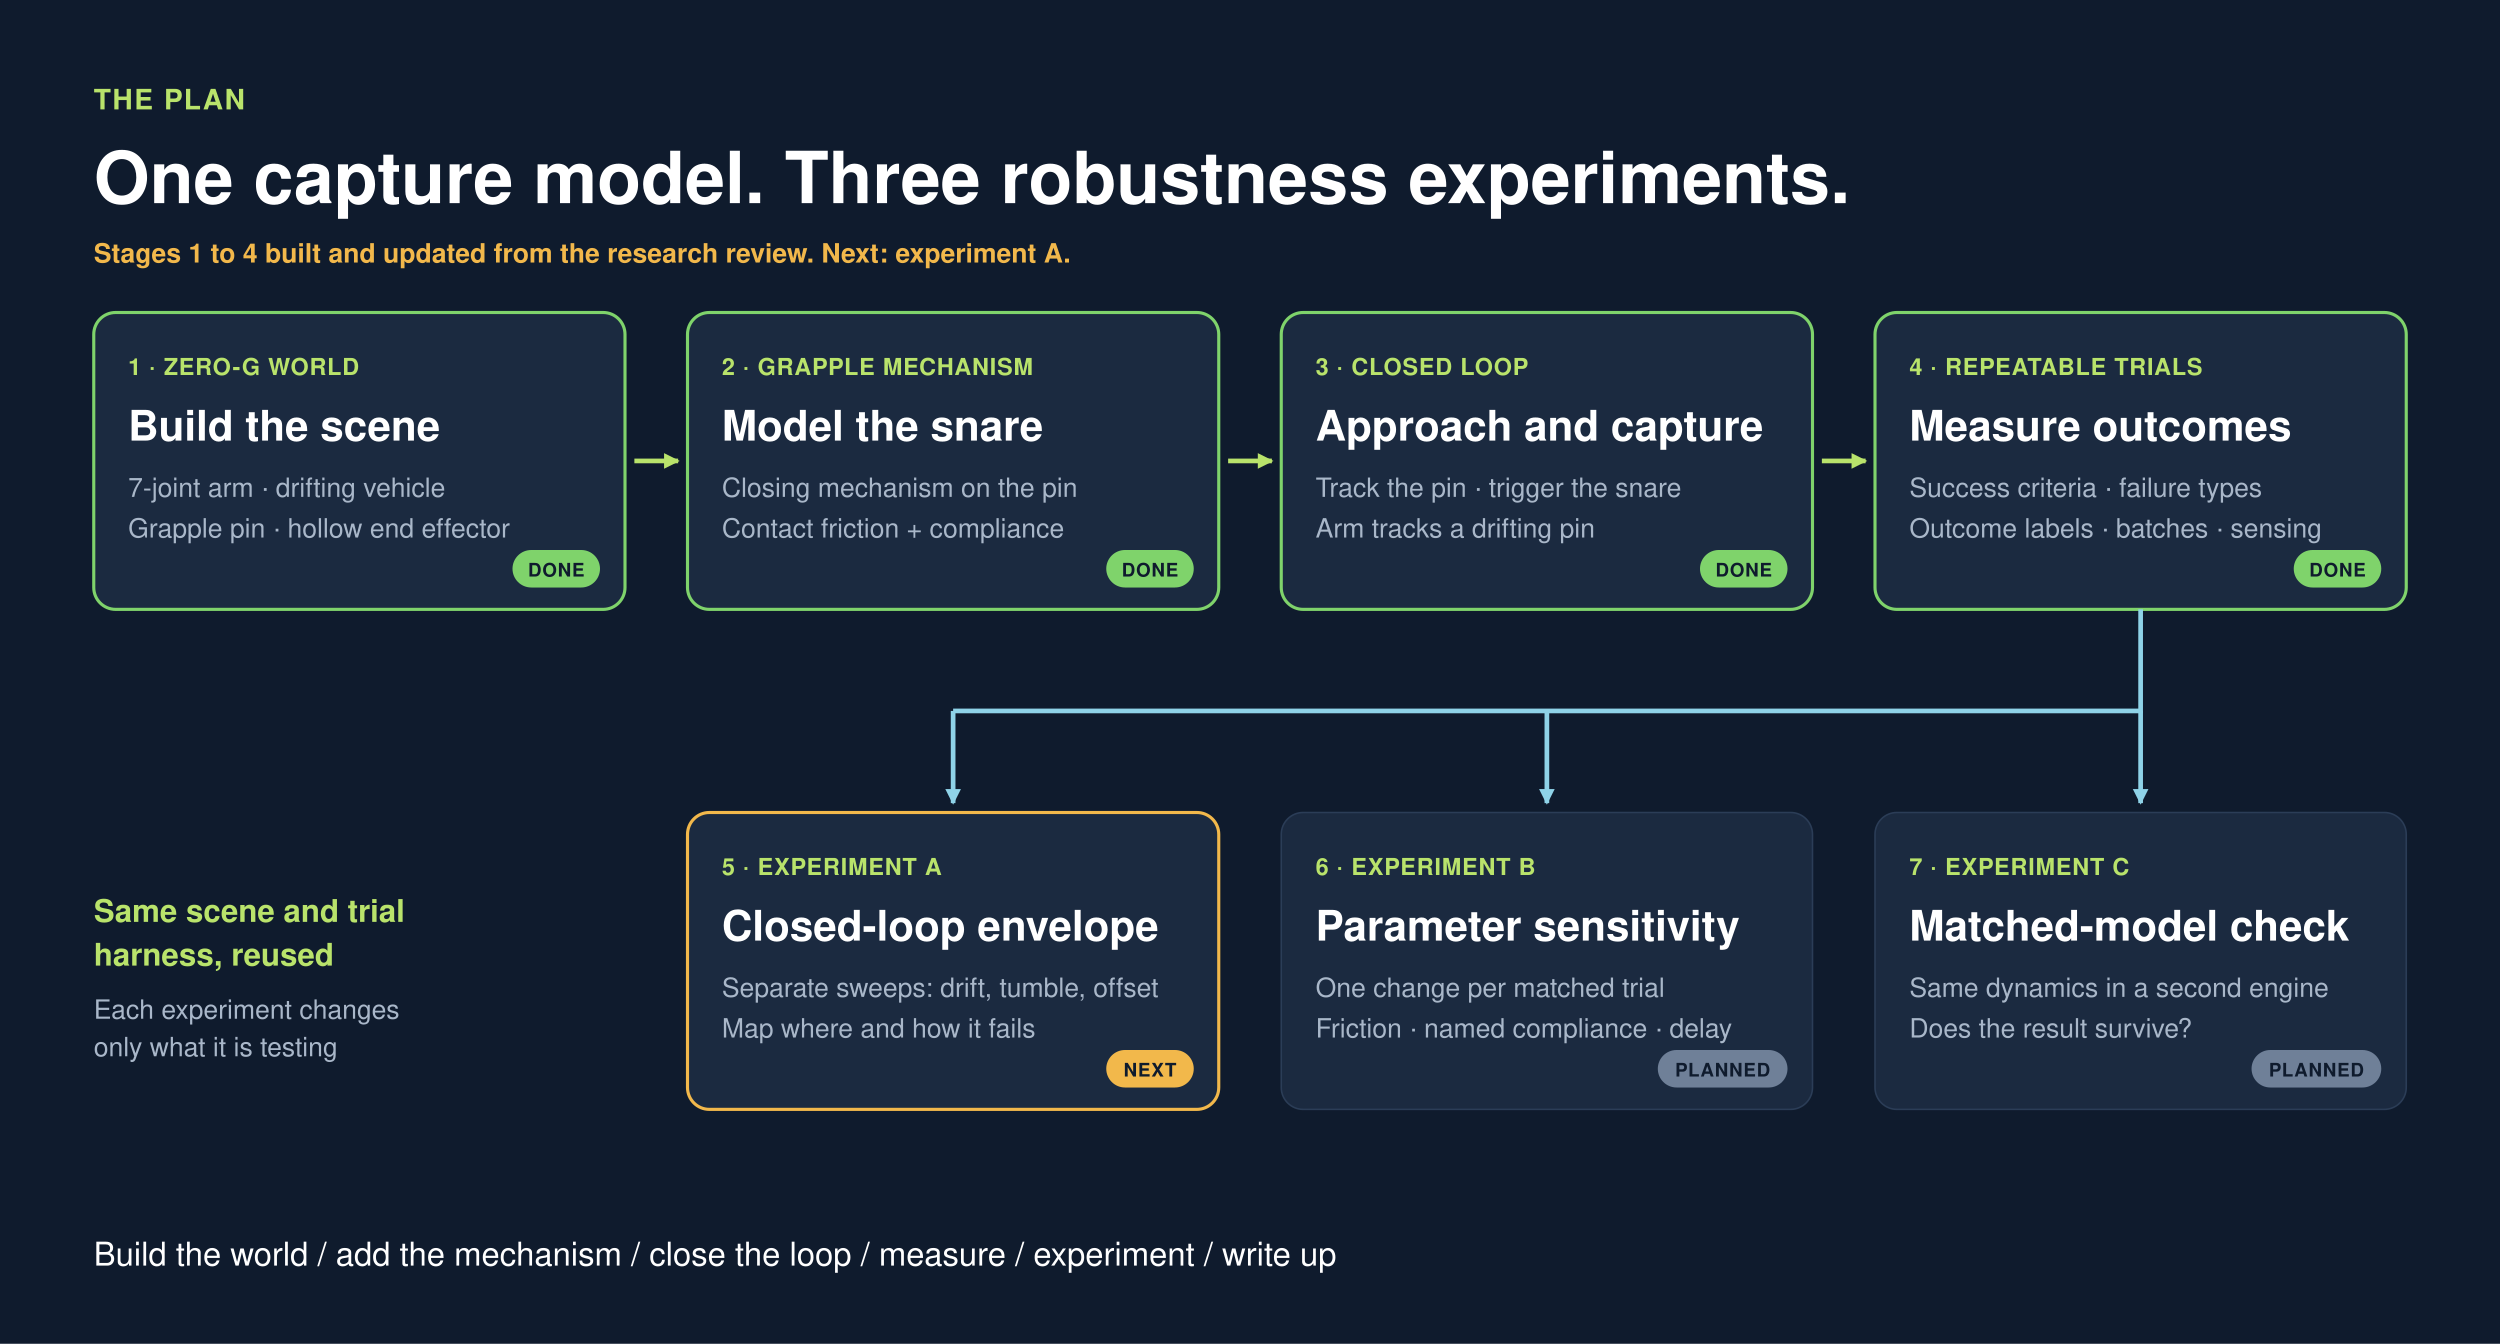
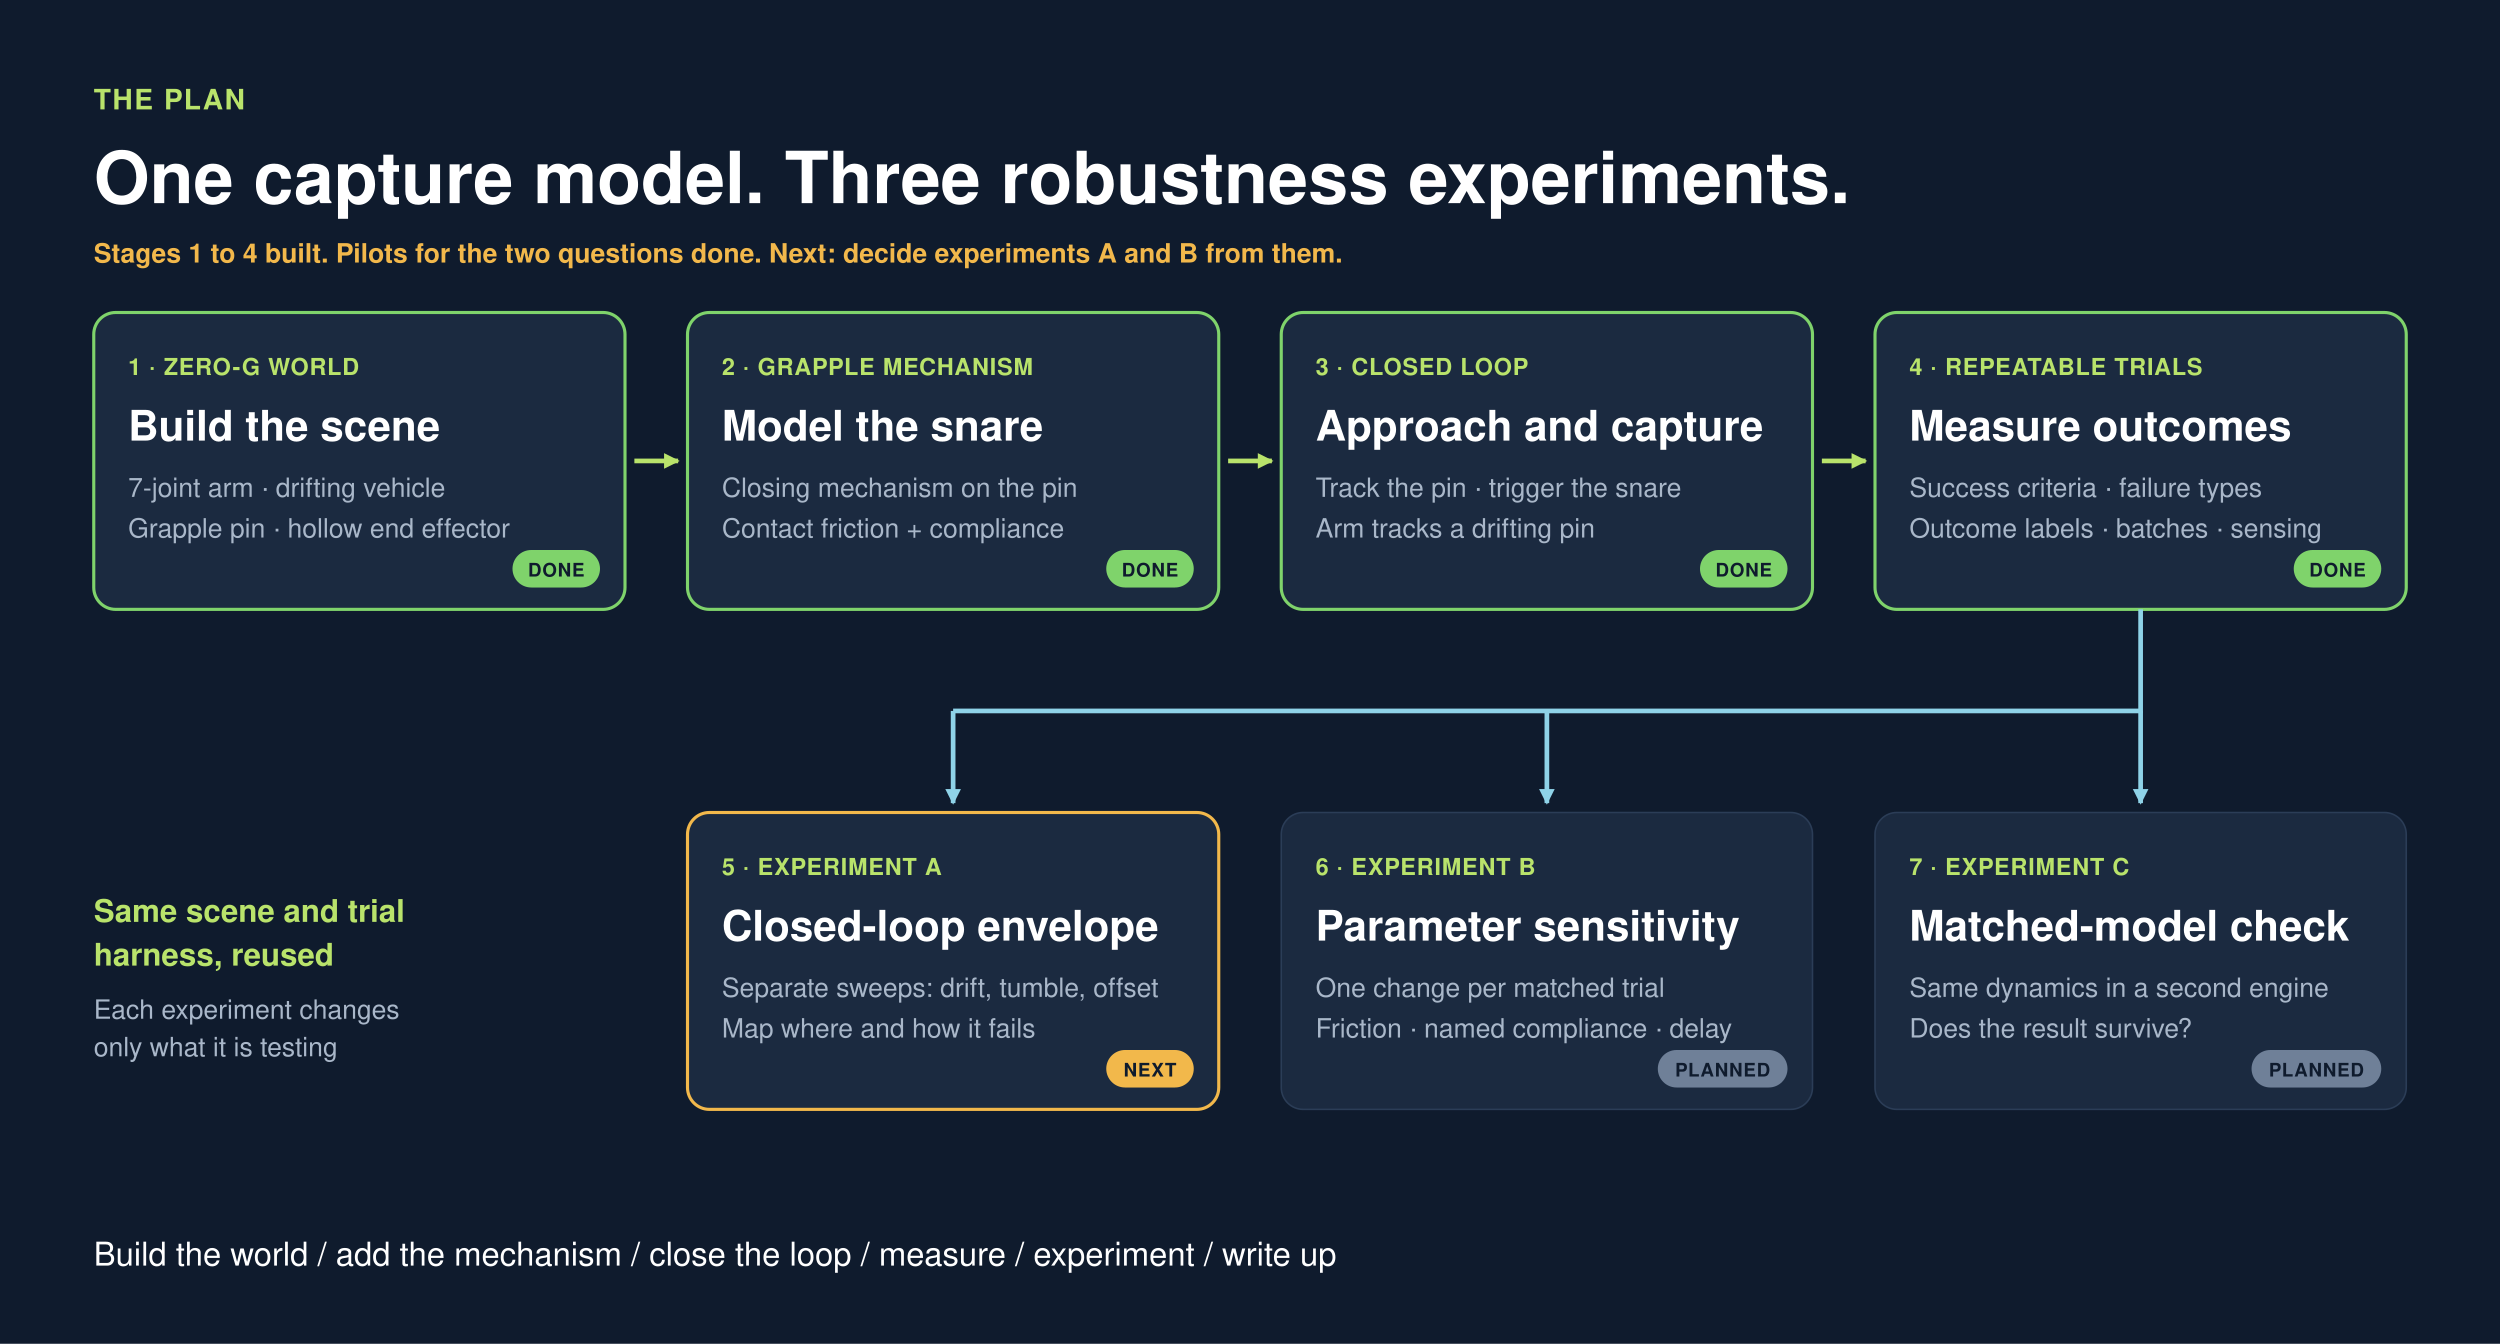
<svg xmlns="http://www.w3.org/2000/svg" viewBox="0 0 1600 860" font-family="-apple-system, 'Helvetica Neue', Helvetica, Arial, sans-serif">
  <defs>
    <marker id="a" markerUnits="userSpaceOnUse" markerWidth="14" markerHeight="14" refX="9" refY="5" orient="auto">
      <path d="M0,0 L10,5 L0,10 z" fill="#b9e36b" />
    </marker>
    <marker id="b" markerUnits="userSpaceOnUse" markerWidth="14" markerHeight="14" refX="9" refY="5" orient="auto">
      <path d="M0,0 L10,5 L0,10 z" fill="#8fd3e8" />
    </marker>
  </defs>
  <rect width="1600" height="860" fill="#0f1b2d" />
  <text x="60" y="70" fill="#b9e36b" font-size="18" font-weight="700" letter-spacing="1">THE PLAN</text>
  <text x="60" y="130" fill="#ffffff" font-size="46" font-weight="700">One capture model. Three robustness experiments.</text>
-   <text x="60" y="168" fill="#f2b84b" font-size="17" font-weight="600">Stages 1 to 4 built and updated from the research review.  Next: experiment A.</text>
+   <text x="60" y="168" fill="#f2b84b" font-size="17" font-weight="600">Stages 1 to 4 built.  Pilots for the two questions done.  Next: decide experiments A and B from them.</text>
  <rect x="60" y="200" width="340" height="190" rx="14" fill="#1b2a40" stroke="#7fd36b" stroke-width="2" />
  <text x="82" y="240" fill="#b9e36b" font-size="15" font-weight="700" letter-spacing="0.5">1 · ZERO-G WORLD</text>
  <text x="82" y="282" fill="#ffffff" font-size="27" font-weight="700">Build the scene</text>
  <text x="82" y="318" fill="#a9b7c9" font-size="17">7-joint arm · drifting vehicle</text>
  <text x="82" y="344" fill="#a9b7c9" font-size="17">Grapple pin · hollow end effector</text>
  <rect x="328" y="352" width="56" height="24" rx="12" fill="#7fd36b" />
  <text x="356.0" y="369" fill="#0f1b2d" font-size="12" font-weight="700" text-anchor="middle" letter-spacing="0.5">DONE</text>
  <line x1="406" y1="295.0" x2="434" y2="295.0" stroke="#b9e36b" stroke-width="3" marker-end="url(#a)" />
  <rect x="440" y="200" width="340" height="190" rx="14" fill="#1b2a40" stroke="#7fd36b" stroke-width="2" />
  <text x="462" y="240" fill="#b9e36b" font-size="15" font-weight="700" letter-spacing="0.5">2 · GRAPPLE MECHANISM</text>
  <text x="462" y="282" fill="#ffffff" font-size="27" font-weight="700">Model the snare</text>
  <text x="462" y="318" fill="#a9b7c9" font-size="17">Closing mechanism on the pin</text>
  <text x="462" y="344" fill="#a9b7c9" font-size="17">Contact friction + compliance</text>
  <rect x="708" y="352" width="56" height="24" rx="12" fill="#7fd36b" />
  <text x="736.0" y="369" fill="#0f1b2d" font-size="12" font-weight="700" text-anchor="middle" letter-spacing="0.5">DONE</text>
  <line x1="786" y1="295.0" x2="814" y2="295.0" stroke="#b9e36b" stroke-width="3" marker-end="url(#a)" />
  <rect x="820" y="200" width="340" height="190" rx="14" fill="#1b2a40" stroke="#7fd36b" stroke-width="2" />
  <text x="842" y="240" fill="#b9e36b" font-size="15" font-weight="700" letter-spacing="0.5">3 · CLOSED LOOP</text>
  <text x="842" y="282" fill="#ffffff" font-size="27" font-weight="700">Approach and capture</text>
  <text x="842" y="318" fill="#a9b7c9" font-size="17">Track the pin · trigger the snare</text>
  <text x="842" y="344" fill="#a9b7c9" font-size="17">Arm tracks a drifting pin</text>
  <rect x="1088" y="352" width="56" height="24" rx="12" fill="#7fd36b" />
  <text x="1116.0" y="369" fill="#0f1b2d" font-size="12" font-weight="700" text-anchor="middle" letter-spacing="0.5">DONE</text>
  <line x1="1166" y1="295.0" x2="1194" y2="295.0" stroke="#b9e36b" stroke-width="3" marker-end="url(#a)" />
  <rect x="1200" y="200" width="340" height="190" rx="14" fill="#1b2a40" stroke="#7fd36b" stroke-width="2" />
  <text x="1222" y="240" fill="#b9e36b" font-size="15" font-weight="700" letter-spacing="0.5">4 · REPEATABLE TRIALS</text>
  <text x="1222" y="282" fill="#ffffff" font-size="27" font-weight="700">Measure outcomes</text>
  <text x="1222" y="318" fill="#a9b7c9" font-size="17">Success criteria · failure types</text>
  <text x="1222" y="344" fill="#a9b7c9" font-size="17">Outcome labels · batches · sensing</text>
  <rect x="1468" y="352" width="56" height="24" rx="12" fill="#7fd36b" />
  <text x="1496.0" y="369" fill="#0f1b2d" font-size="12" font-weight="700" text-anchor="middle" letter-spacing="0.5">DONE</text>
  <path d="M1370,390 V455 H610" fill="none" stroke="#8fd3e8" stroke-width="3" />
  <line x1="610" y1="455" x2="610" y2="514" stroke="#8fd3e8" stroke-width="3" marker-end="url(#b)" />
  <line x1="990" y1="455" x2="990" y2="514" stroke="#8fd3e8" stroke-width="3" marker-end="url(#b)" />
  <line x1="1370" y1="455" x2="1370" y2="514" stroke="#8fd3e8" stroke-width="3" marker-end="url(#b)" />
  <rect x="440" y="520" width="340" height="190" rx="14" fill="#1b2a40" stroke="#f2b84b" stroke-width="2" />
  <text x="462" y="560" fill="#b9e36b" font-size="15" font-weight="700" letter-spacing="0.5">5 · EXPERIMENT A</text>
  <text x="462" y="602" fill="#ffffff" font-size="27" font-weight="700">Closed-loop envelope</text>
  <text x="462" y="638" fill="#a9b7c9" font-size="17">Separate sweeps: drift, tumble, offset</text>
  <text x="462" y="664" fill="#a9b7c9" font-size="17">Map where and how it fails</text>
  <rect x="708" y="672" width="56" height="24" rx="12" fill="#f2b84b" />
  <text x="736.0" y="689" fill="#0f1b2d" font-size="12" font-weight="700" text-anchor="middle" letter-spacing="0.5">NEXT</text>
  <rect x="820" y="520" width="340" height="190" rx="14" fill="#1b2a40" stroke="#2b3d57" stroke-width="1" />
  <text x="842" y="560" fill="#b9e36b" font-size="15" font-weight="700" letter-spacing="0.5">6 · EXPERIMENT B</text>
  <text x="842" y="602" fill="#ffffff" font-size="27" font-weight="700">Parameter sensitivity</text>
  <text x="842" y="638" fill="#a9b7c9" font-size="17">One change per matched trial</text>
  <text x="842" y="664" fill="#a9b7c9" font-size="17">Friction · named compliance · delay</text>
  <rect x="1061" y="672" width="83" height="24" rx="12" fill="#6f8098" />
  <text x="1102.5" y="689" fill="#0f1b2d" font-size="12" font-weight="700" text-anchor="middle" letter-spacing="0.5">PLANNED</text>
  <rect x="1200" y="520" width="340" height="190" rx="14" fill="#1b2a40" stroke="#2b3d57" stroke-width="1" />
  <text x="1222" y="560" fill="#b9e36b" font-size="15" font-weight="700" letter-spacing="0.5">7 · EXPERIMENT C</text>
  <text x="1222" y="602" fill="#ffffff" font-size="27" font-weight="700">Matched-model check</text>
  <text x="1222" y="638" fill="#a9b7c9" font-size="17">Same dynamics in a second engine</text>
  <text x="1222" y="664" fill="#a9b7c9" font-size="17">Does the result survive?</text>
  <rect x="1441" y="672" width="83" height="24" rx="12" fill="#6f8098" />
  <text x="1482.5" y="689" fill="#0f1b2d" font-size="12" font-weight="700" text-anchor="middle" letter-spacing="0.5">PLANNED</text>
  <text x="60" y="590" fill="#b9e36b" font-size="20" font-weight="600">Same scene and trial</text>
  <text x="60" y="618" fill="#b9e36b" font-size="20" font-weight="600">harness, reused</text>
  <text x="60" y="652" fill="#a9b7c9" font-size="17">Each experiment changes</text>
  <text x="60" y="676" fill="#a9b7c9" font-size="17">only what it is testing</text>
  <text x="60" y="810" fill="#ffffff" font-size="21">Build the world  /  add the mechanism  /  close the loop  /  measure  /  experiment  /  write up</text>
</svg>
